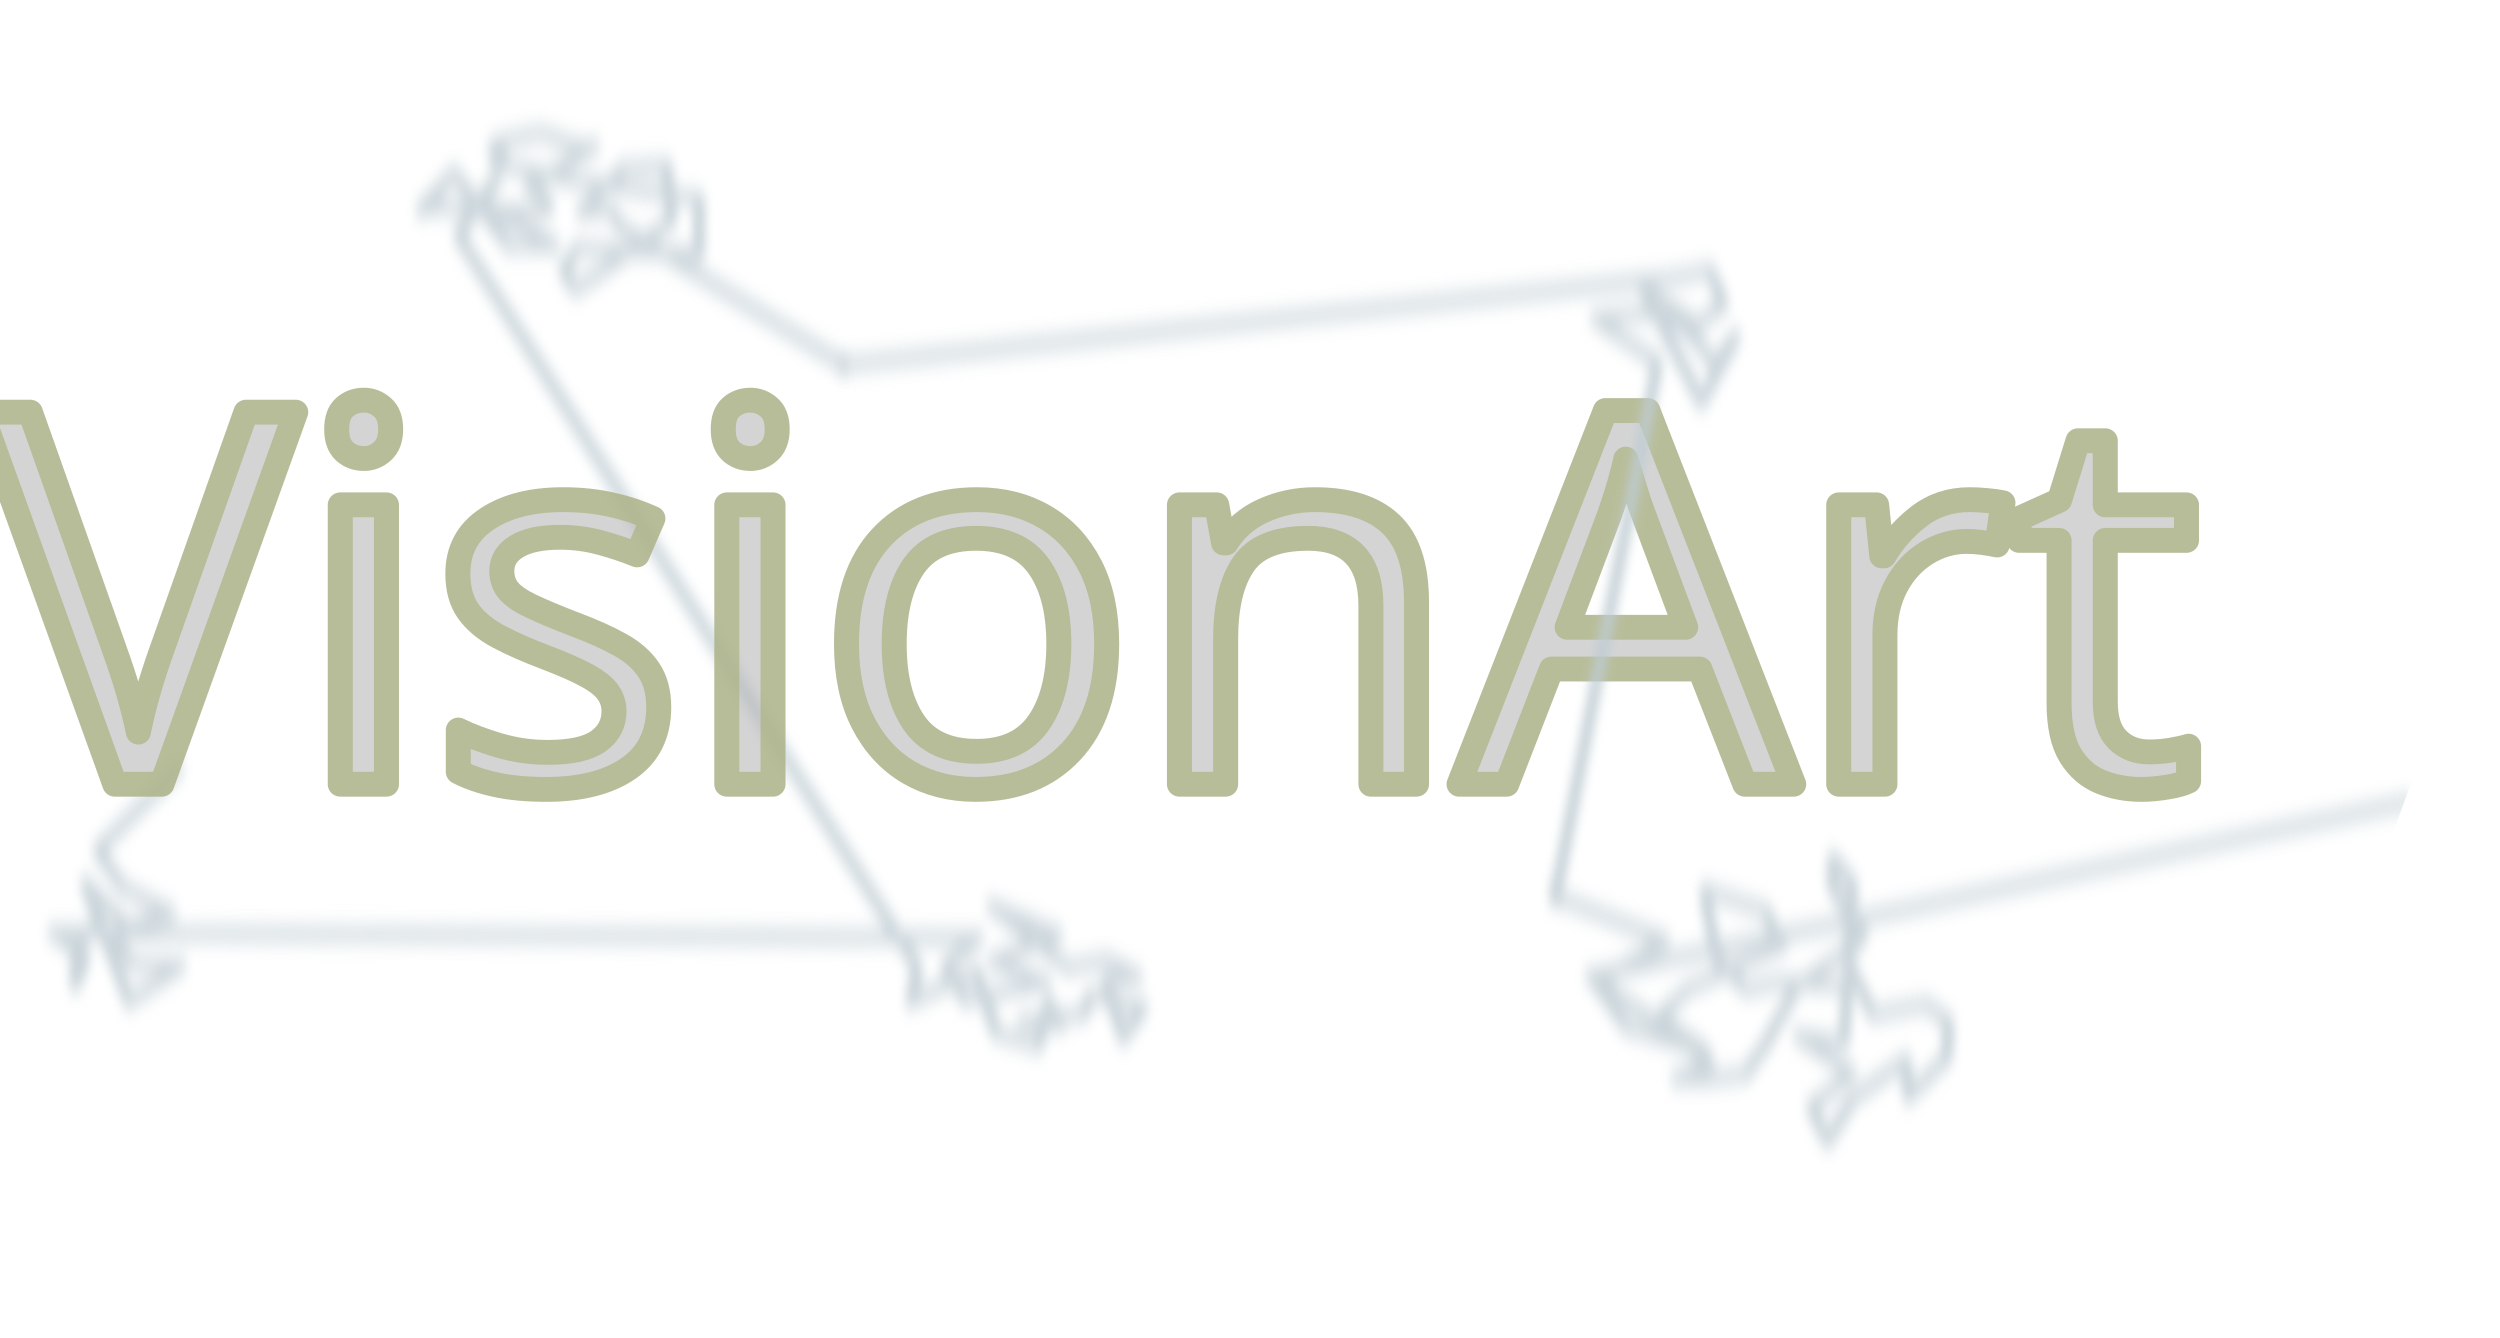
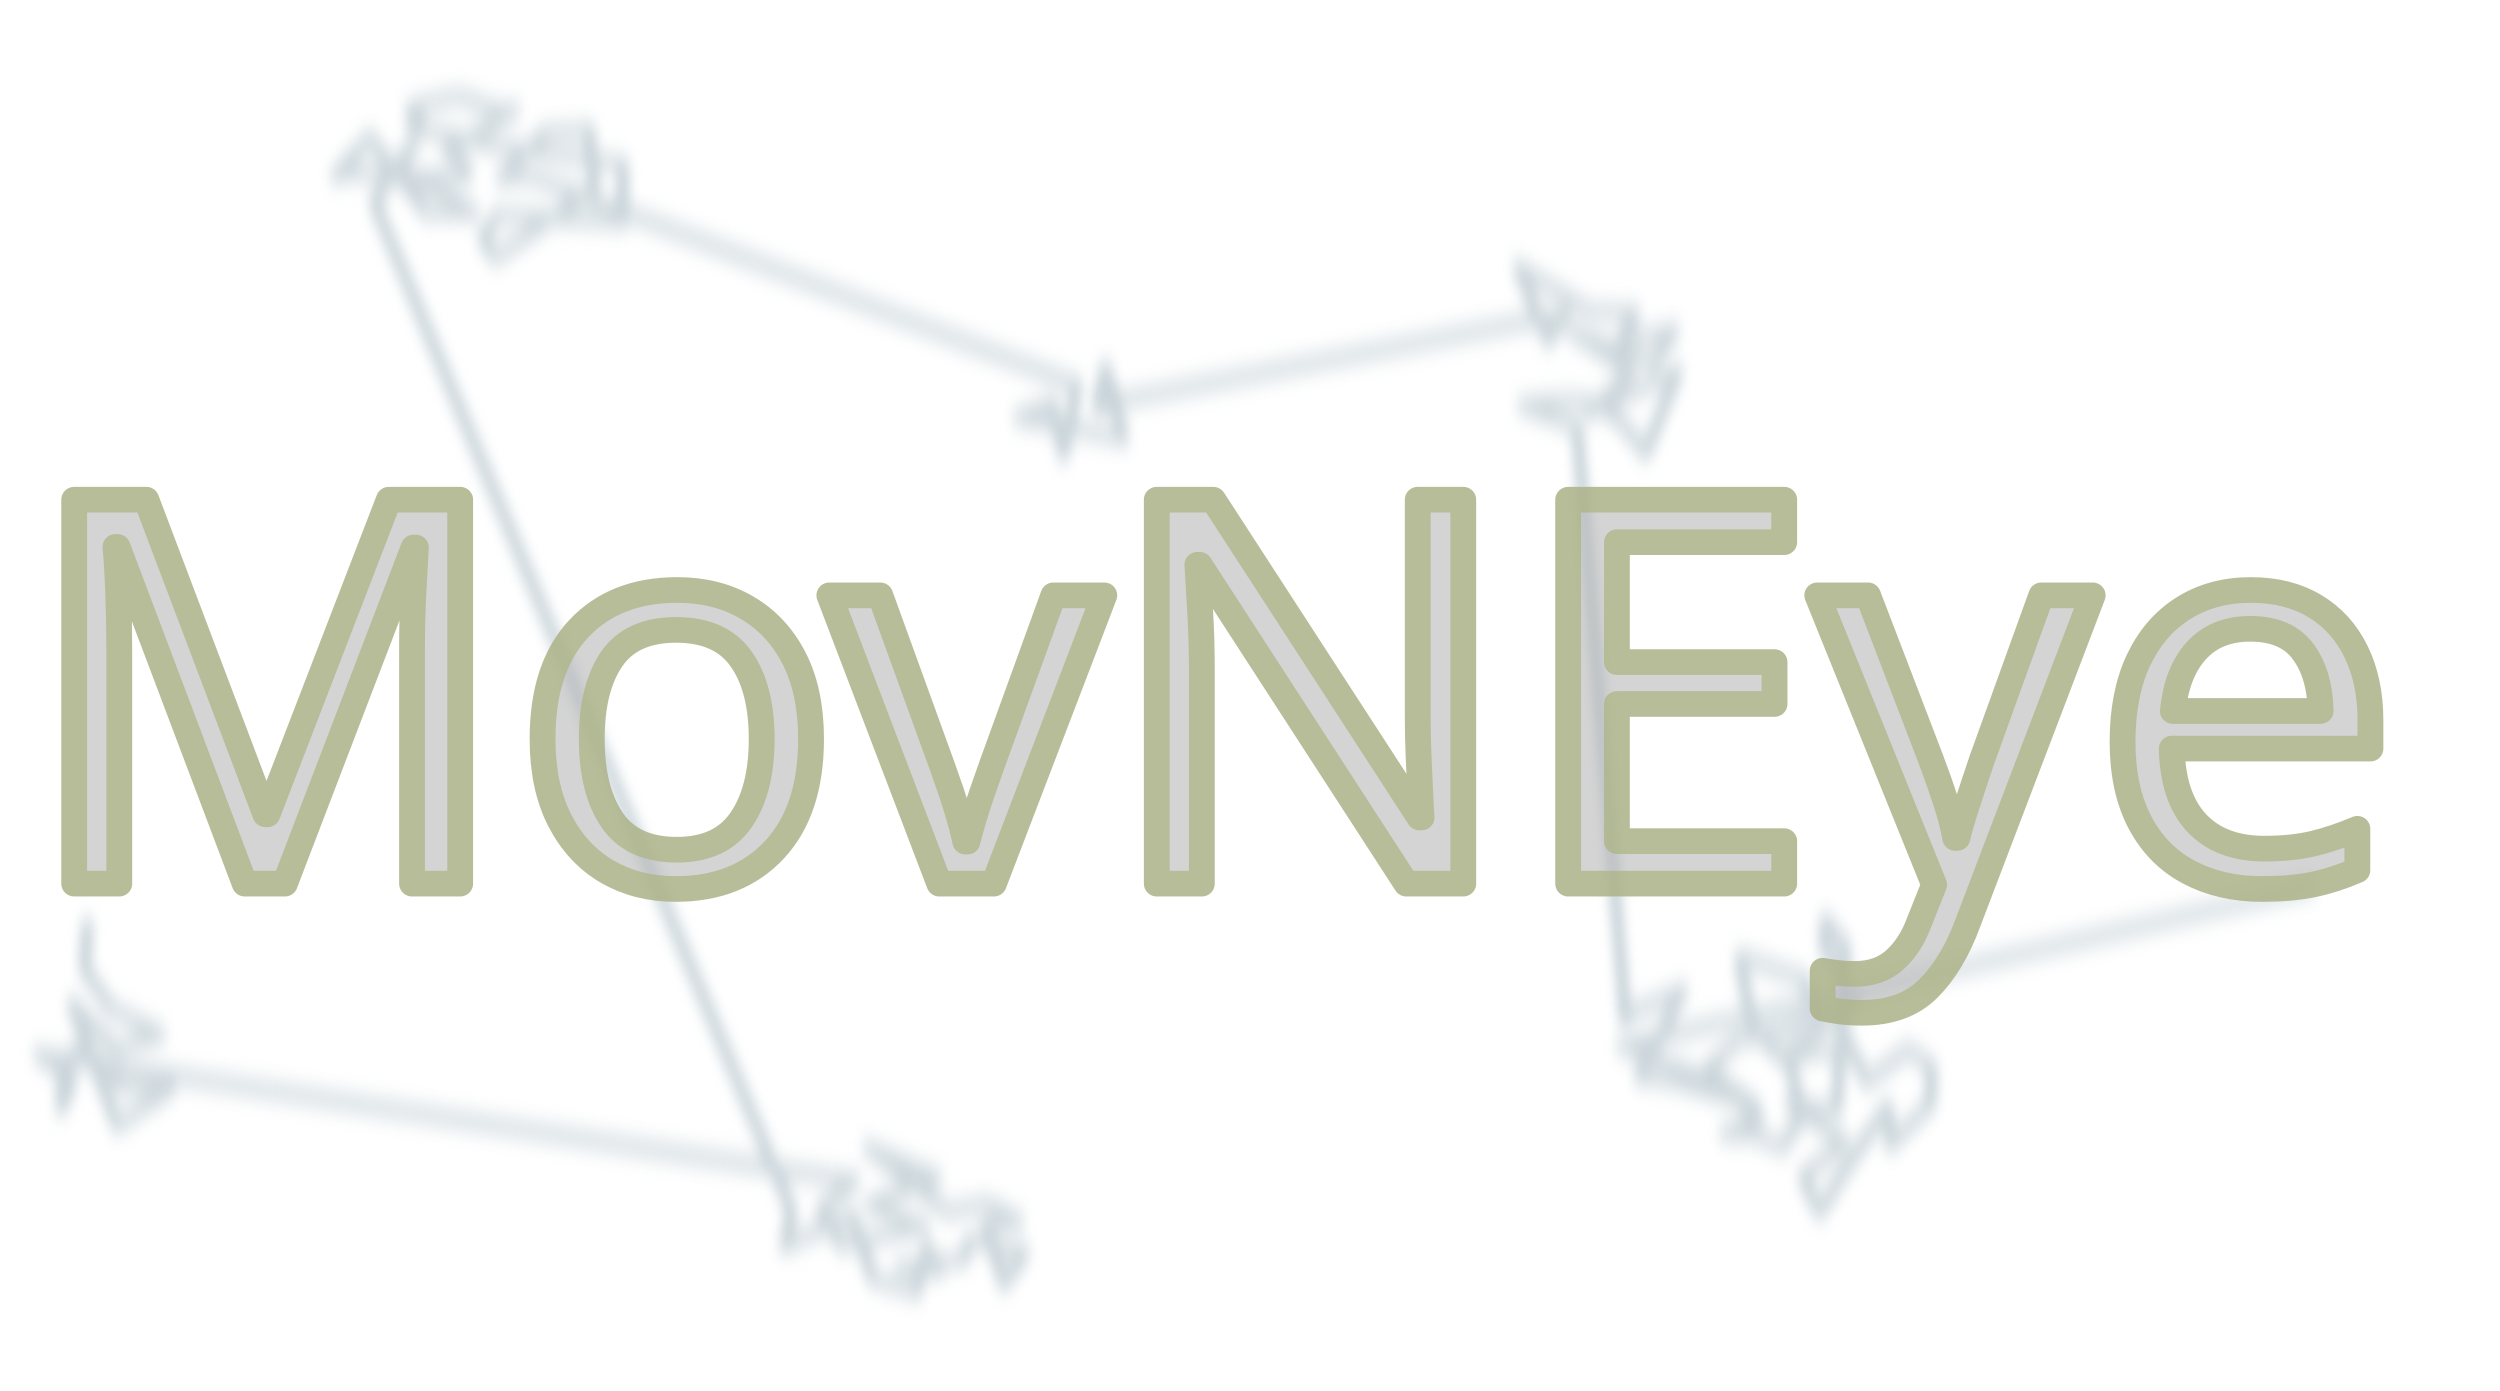
- <svg xmlns="http://www.w3.org/2000/svg" height="140.711pt" version="1.1" viewBox="0 0 263.003 140.711" width="263.003pt" id="svg417">
+ <svg xmlns="http://www.w3.org/2000/svg" height="141.757pt" version="1.1" viewBox="0 0 254.841 141.757" width="254.841pt" id="svg417">
  <defs id="defs4" style="stroke-linecap:butt;stroke-linejoin:round">
    <style type="text/css" id="style2">
*{stroke-linecap:butt;stroke-linejoin:round;}
  </style>
    <filter style="color-interpolation-filters:sRGB;stroke-linecap:butt;stroke-linejoin:round" id="filter833" x="-0.008" width="1.017" y="-0.021" height="1.043">
      <feGaussianBlur stdDeviation="0.785" id="feGaussianBlur835" style="stroke-linecap:butt;stroke-linejoin:round" />
    </filter>
    <clipPath id="p4f4c2a2959-3" style="stroke-linecap:butt;stroke-linejoin:round">
      <rect height="265.672" width="393.82" x="56.18" y="37.968" id="rect412-9" style="stroke-linecap:butt;stroke-linejoin:round" />
    </clipPath>
    <filter style="color-interpolation-filters:sRGB;stroke-linecap:butt;stroke-linejoin:round" id="filter833-1" x="-0.008" width="1.017" y="-0.021" height="1.043">
      <feGaussianBlur stdDeviation="0.785" id="feGaussianBlur835-9" style="stroke-linecap:butt;stroke-linejoin:round" />
    </filter>
    <clipPath id="p4f4c2a2959-33" style="stroke-linecap:butt;stroke-linejoin:round">
      <rect height="265.672" width="393.82" x="56.18" y="37.968" id="rect412-8" style="stroke-linecap:butt;stroke-linejoin:round" />
    </clipPath>
    <filter style="color-interpolation-filters:sRGB;stroke-linecap:butt;stroke-linejoin:round" id="filter833-0" x="-0.008" width="1.017" y="-0.021" height="1.043">
      <feGaussianBlur stdDeviation="0.785" id="feGaussianBlur835-5" style="stroke-linecap:butt;stroke-linejoin:round" />
    </filter>
  </defs>
-   <g id="figure_1" style="stroke-linecap:butt;stroke-linejoin:round" transform="translate(-129.7182,-203.8452)">
+   <g id="figure_1" style="stroke-linecap:butt;stroke-linejoin:round" transform="translate(-132.0904,-202.1644)">
    <g id="axes_1" style="stroke-linecap:butt;stroke-linejoin:round">
-       <path transform="matrix(-1.027757,-0.3551262,0.363862,-1.003082,374.7696,608.7356)" id="path253" style="opacity:0.85;fill:none;stroke:#bfccd3;stroke-width:1.221;stroke-linecap:round;stroke-linejoin:round;stroke-miterlimit:4;stroke-dasharray:none;stroke-opacity:1;paint-order:normal;filter:url(#filter833)" d="m 250.109,276.852 24.727,5.687 1.528,1.14 2.71,-1.063 -2.555,5.487 -3.768,1.57 -2.245,-4.964 4.711,-6.999 1.748,-2.43 1.772,1.293 -0.674,2.632 -11.18,3.274 1.815,5.154 12.173,-2.3 7.615,-0.956 c -2.435,2.186 4.599,-0.367 -2.844,4.103 -1.187,0.713 -3.751,-0.554 -5.711,0.695 l 4.71,-5.939 c -8.336,-1.858 6.195,-3.282 9.049,-5.611 l -1.821,4.495 -7.441,-4.933 -4.163,1.475 c 5.324,1.643 9.779,-0.108 7.452,4.223 l 1.742,-6.351 -65.986,-53.481 -0.472,-3.366 -4.944,4.909 -3.876,-5.08 -4.228,0.123 0.441,4.399 -1.765,-1.765 3.531,-0.883 -5.296,2.648 -0.044,1.977 -5.214,0.603 0.845,-3.462 3.491,4.671 -2.826,1.442 3.413,0.556 3.235,-1.934 9.038,3.258 -7.056,-0.516 5.163,-4.604 -5.633,-0.226 6.744,-4.247 2.993,2.539 -2.153,3.688 84.464,-29.353 -3.835,-1.217 0.084,-2.881 c 1.826,5.638 1.054,7.892 -4.582,3.811 l -4.459,1.367 3.52,-4.991 7.883,9.528 -5.296,-2.648 -3.531,2.648 5.296,0.883 3.531,2.648 -4.67,10.25" clip-path="url(#p4f4c2a2959)" />
-       <text xml:space="preserve" style="font-style:normal;font-variant:normal;font-weight:normal;font-stretch:normal;font-size:36px;line-height:1.25;font-family:'Abyssinica SIL';-inkscape-font-specification:'Abyssinica SIL, Normal';font-variant-ligatures:normal;font-variant-caps:normal;font-variant-numeric:normal;font-feature-settings:normal;text-align:start;letter-spacing:0px;word-spacing:0px;writing-mode:lr-tb;text-anchor:start;opacity:0.85;fill:#b4b4b4;fill-opacity:0.667;stroke:#acb187;stroke-width:2.625;stroke-linecap:butt;stroke-linejoin:round;stroke-miterlimit:4;stroke-dasharray:none;stroke-opacity:1" x="127.311" y="287.269" id="text823" transform="scale(1.003213,0.9967976)">
-         <tspan id="tspan821" style="font-style:normal;font-variant:normal;font-weight:normal;font-stretch:normal;font-size:55px;font-family:Purisa;-inkscape-font-specification:'Purisa, Normal';font-variant-ligatures:normal;font-variant-caps:normal;font-variant-numeric:normal;font-feature-settings:bold;text-align:start;writing-mode:lr-tb;text-anchor:start;fill:#b4b4b4;fill-opacity:0.667;stroke:#acb187;stroke-width:2.625;stroke-linecap:butt;stroke-linejoin:round;stroke-miterlimit:4;stroke-dasharray:none;stroke-opacity:1" x="127.311" y="287.269">VisionArt</tspan>
+       <path transform="matrix(-1.027757,-0.3551262,0.363862,-1.003082,370.3764,610.5661)" id="path253" style="opacity:0.85;fill:none;stroke:#bfccd3;stroke-width:1.221;stroke-linecap:round;stroke-linejoin:round;stroke-miterlimit:4;stroke-dasharray:none;stroke-opacity:1;paint-order:normal;filter:url(#filter833)" d="m 224.311,286.635 0.617,3.482 -3.877,-5.802 10.019,-1.385 -2.598,2.286 -2.613,-4.193 1.008,6.667 52.939,1.786 1.819,0.005 2.71,-1.063 -2.555,5.487 -3.768,1.57 -2.245,-4.964 4.711,-6.999 1.748,-2.43 1.772,1.293 -0.674,2.632 -11.18,3.274 1.815,5.154 12.173,-2.3 7.615,-0.956 c -2.435,2.186 4.599,-0.367 -2.844,4.103 -1.187,0.713 -3.751,-0.554 -5.711,0.695 l 4.71,-5.939 c -8.336,-1.858 6.195,-3.282 9.049,-5.611 l -1.821,4.495 -7.441,-4.933 -4.163,1.475 c 5.324,1.643 9.779,-0.108 7.452,4.223 l 1.742,-6.351 -69.126,-78.16 -0.472,-3.366 -4.944,4.909 -3.876,-5.08 -4.228,0.123 0.441,4.399 -1.765,-1.765 3.531,-0.883 -5.296,2.648 -0.044,1.977 -5.214,0.603 0.845,-3.462 3.491,4.671 -2.826,1.442 3.413,0.556 3.235,-1.934 9.038,3.258 -7.056,-0.516 5.163,-4.604 -5.633,-0.226 6.744,-4.247 2.993,2.539 -2.153,3.688 76.075,-14.097 -3.835,-1.217 0.084,-2.881 c 1.826,5.638 1.054,7.892 -4.582,3.811 l -4.459,1.367 3.52,-4.991 7.883,9.528 -5.296,-2.648 -3.531,2.648 5.296,0.883 3.531,2.648 1.16,4.08" clip-path="url(#p4f4c2a2959)" />
+       <path transform="matrix(-1.027757,-0.3551262,0.363862,-1.003082,526.6919,556.7572)" id="path253-6" style="opacity:0.85;fill:none;stroke:#bfccd3;stroke-width:1.221;stroke-linecap:round;stroke-linejoin:round;stroke-miterlimit:4;stroke-dasharray:none;stroke-opacity:1;paint-order:normal;filter:url(#filter833-1)" d="m 276.703,152.36 23.031,51.627 5.533,0.211 c -5.005,2.638 -6.734,3.681 -12.37,-0.4 l -0.264,8.369 6.481,-6.49 -2.393,4.945 6.534,1.817 -8.145,-0.347 -0.872,3.645 4.349,-2.659 -0.327,3.009 4.15,-1.238 7.649,1.711 -4.996,-5.637 -0.734,2.91 38.258,-22.716" clip-path="url(#p4f4c2a2959-3)" />
+       <path transform="matrix(-1.027757,-0.3551262,0.363862,-1.003082,362.8252,511.7133)" id="path253-66" style="opacity:0.85;fill:none;stroke:#bfccd3;stroke-width:1.221;stroke-linecap:round;stroke-linejoin:round;stroke-miterlimit:4;stroke-dasharray:none;stroke-opacity:1;paint-order:normal;filter:url(#filter833-0)" d="m 64.614,195.552 55.672,-35.824 -9.251,-0.302 -5.296,-1.765 2.648,-2.648 -2.648,0.883 -2.838,-0.305 -0.883,3.531 3.38,5.056 -3.531,5.296 1.765,6.178 2.648,1.765 -0.883,-2.648 -4.413,-3.531 0.883,-2.648 -4.413,-4.413 -2.604,4.201 -2.648,-0.883 -1.053,-3.377 2.215,-4.887 1.462,3.306 1.721,-6.849 0.906,-4.751 2.648,2.648 -2.648,4.413 6.178,1.765 -4.413,0.883 1.765,6.178 v -0.883 l 1.916,-0.643 2.648,-1.765 3.531,1.765 2.648,4.413 0.883,1.765 h -1.765 -3.531 -0.883 l -2.648,-2.648 2.648,-2.648 3.721,-2.343 1.765,-3.531 -5.296,-1.765 7.819,-0.327 3.277,-0.718 -1.119,9.167 4.294,-4.047" clip-path="url(#p4f4c2a2959-33)" />
+       <text xml:space="preserve" style="font-style:normal;font-variant:normal;font-weight:normal;font-stretch:normal;font-size:36px;line-height:1.25;font-family:'Abyssinica SIL';-inkscape-font-specification:'Abyssinica SIL, Normal';font-variant-ligatures:normal;font-variant-caps:normal;font-variant-numeric:normal;font-feature-settings:normal;text-align:start;letter-spacing:0px;word-spacing:0px;writing-mode:lr-tb;text-anchor:start;opacity:0.85;fill:#b4b4b4;fill-opacity:0.667;stroke:#acb187;stroke-width:2.625;stroke-linecap:butt;stroke-linejoin:round;stroke-miterlimit:4;stroke-dasharray:none;stroke-opacity:1" x="133.88" y="293.182" id="text823" transform="scale(1.003213,0.9967976)">
+         <tspan id="tspan821" style="font-style:normal;font-variant:normal;font-weight:normal;font-stretch:normal;font-size:55px;font-family:Purisa;-inkscape-font-specification:'Purisa, Normal';font-variant-ligatures:normal;font-variant-caps:normal;font-variant-numeric:normal;font-feature-settings:bold;text-align:start;writing-mode:lr-tb;text-anchor:start;fill:#b4b4b4;fill-opacity:0.667;stroke:#acb187;stroke-width:2.625;stroke-linecap:butt;stroke-linejoin:round;stroke-miterlimit:4;stroke-dasharray:none;stroke-opacity:1" x="133.88" y="293.182">MovNEye</tspan>
      </text>
-       <path transform="matrix(-1.027757,-0.3551262,0.363862,-1.003082,531.0851,554.9267)" id="path253-6" style="opacity:0.85;fill:none;stroke:#bfccd3;stroke-width:1.221;stroke-linecap:round;stroke-linejoin:round;stroke-miterlimit:4;stroke-dasharray:none;stroke-opacity:1;paint-order:normal;filter:url(#filter833-1)" d="m 286.088,154.724 8.315,53.005 7.139,2.106 c -5.005,2.638 -6.734,3.681 -12.37,-0.4 l -1.023,3.247 0.979,-7.189 9.145,8.823 -6.253,-1.793 -1.72,2.781 2.406,2.68 2.964,-1.797 72.715,-34.853" clip-path="url(#p4f4c2a2959-3)" />
-       <path transform="matrix(-1.027757,-0.3551262,0.363862,-1.003082,367.2185,509.8828)" id="path253-66" style="opacity:0.85;fill:none;stroke:#bfccd3;stroke-width:1.221;stroke-linecap:round;stroke-linejoin:round;stroke-miterlimit:4;stroke-dasharray:none;stroke-opacity:1;paint-order:normal;filter:url(#filter833-0)" d="m 55.923,201.121 68.624,-42.515 -8.559,-2.372 -5.296,-1.765 2.648,-2.648 -2.648,0.883 -3.531,1.765 -0.883,3.531 -0.883,6.178 -3.531,5.296 1.765,6.178 2.648,1.765 -0.883,-2.648 -4.413,-3.531 0.883,-2.648 -4.413,-4.413 -4.413,2.648 -2.648,-0.883 -1.053,-3.377 2.215,-4.887 1.462,3.306 3.531,-5.296 0.906,-4.751 2.648,2.648 -2.648,4.413 6.178,1.765 -4.413,0.883 1.765,6.178 v -0.883 l 6.178,-1.765 2.648,-1.765 3.531,1.765 2.648,4.413 0.883,1.765 h -1.765 -3.531 -0.883 l -2.648,-2.648 2.648,-2.648 4.413,-4.413 1.765,-3.531 -5.296,-1.765 7.819,-0.327 4.288,3.136 -4.865,6.234 11.46,0.587" clip-path="url(#p4f4c2a2959-33)" />
    </g>
  </g>
  <defs id="defs415">
    <clipPath id="p4f4c2a2959" style="stroke-linecap:butt;stroke-linejoin:round">
      <rect height="265.672" width="393.82" x="56.18" y="37.968" id="rect412" style="stroke-linecap:butt;stroke-linejoin:round" />
    </clipPath>
  </defs>
</svg>
